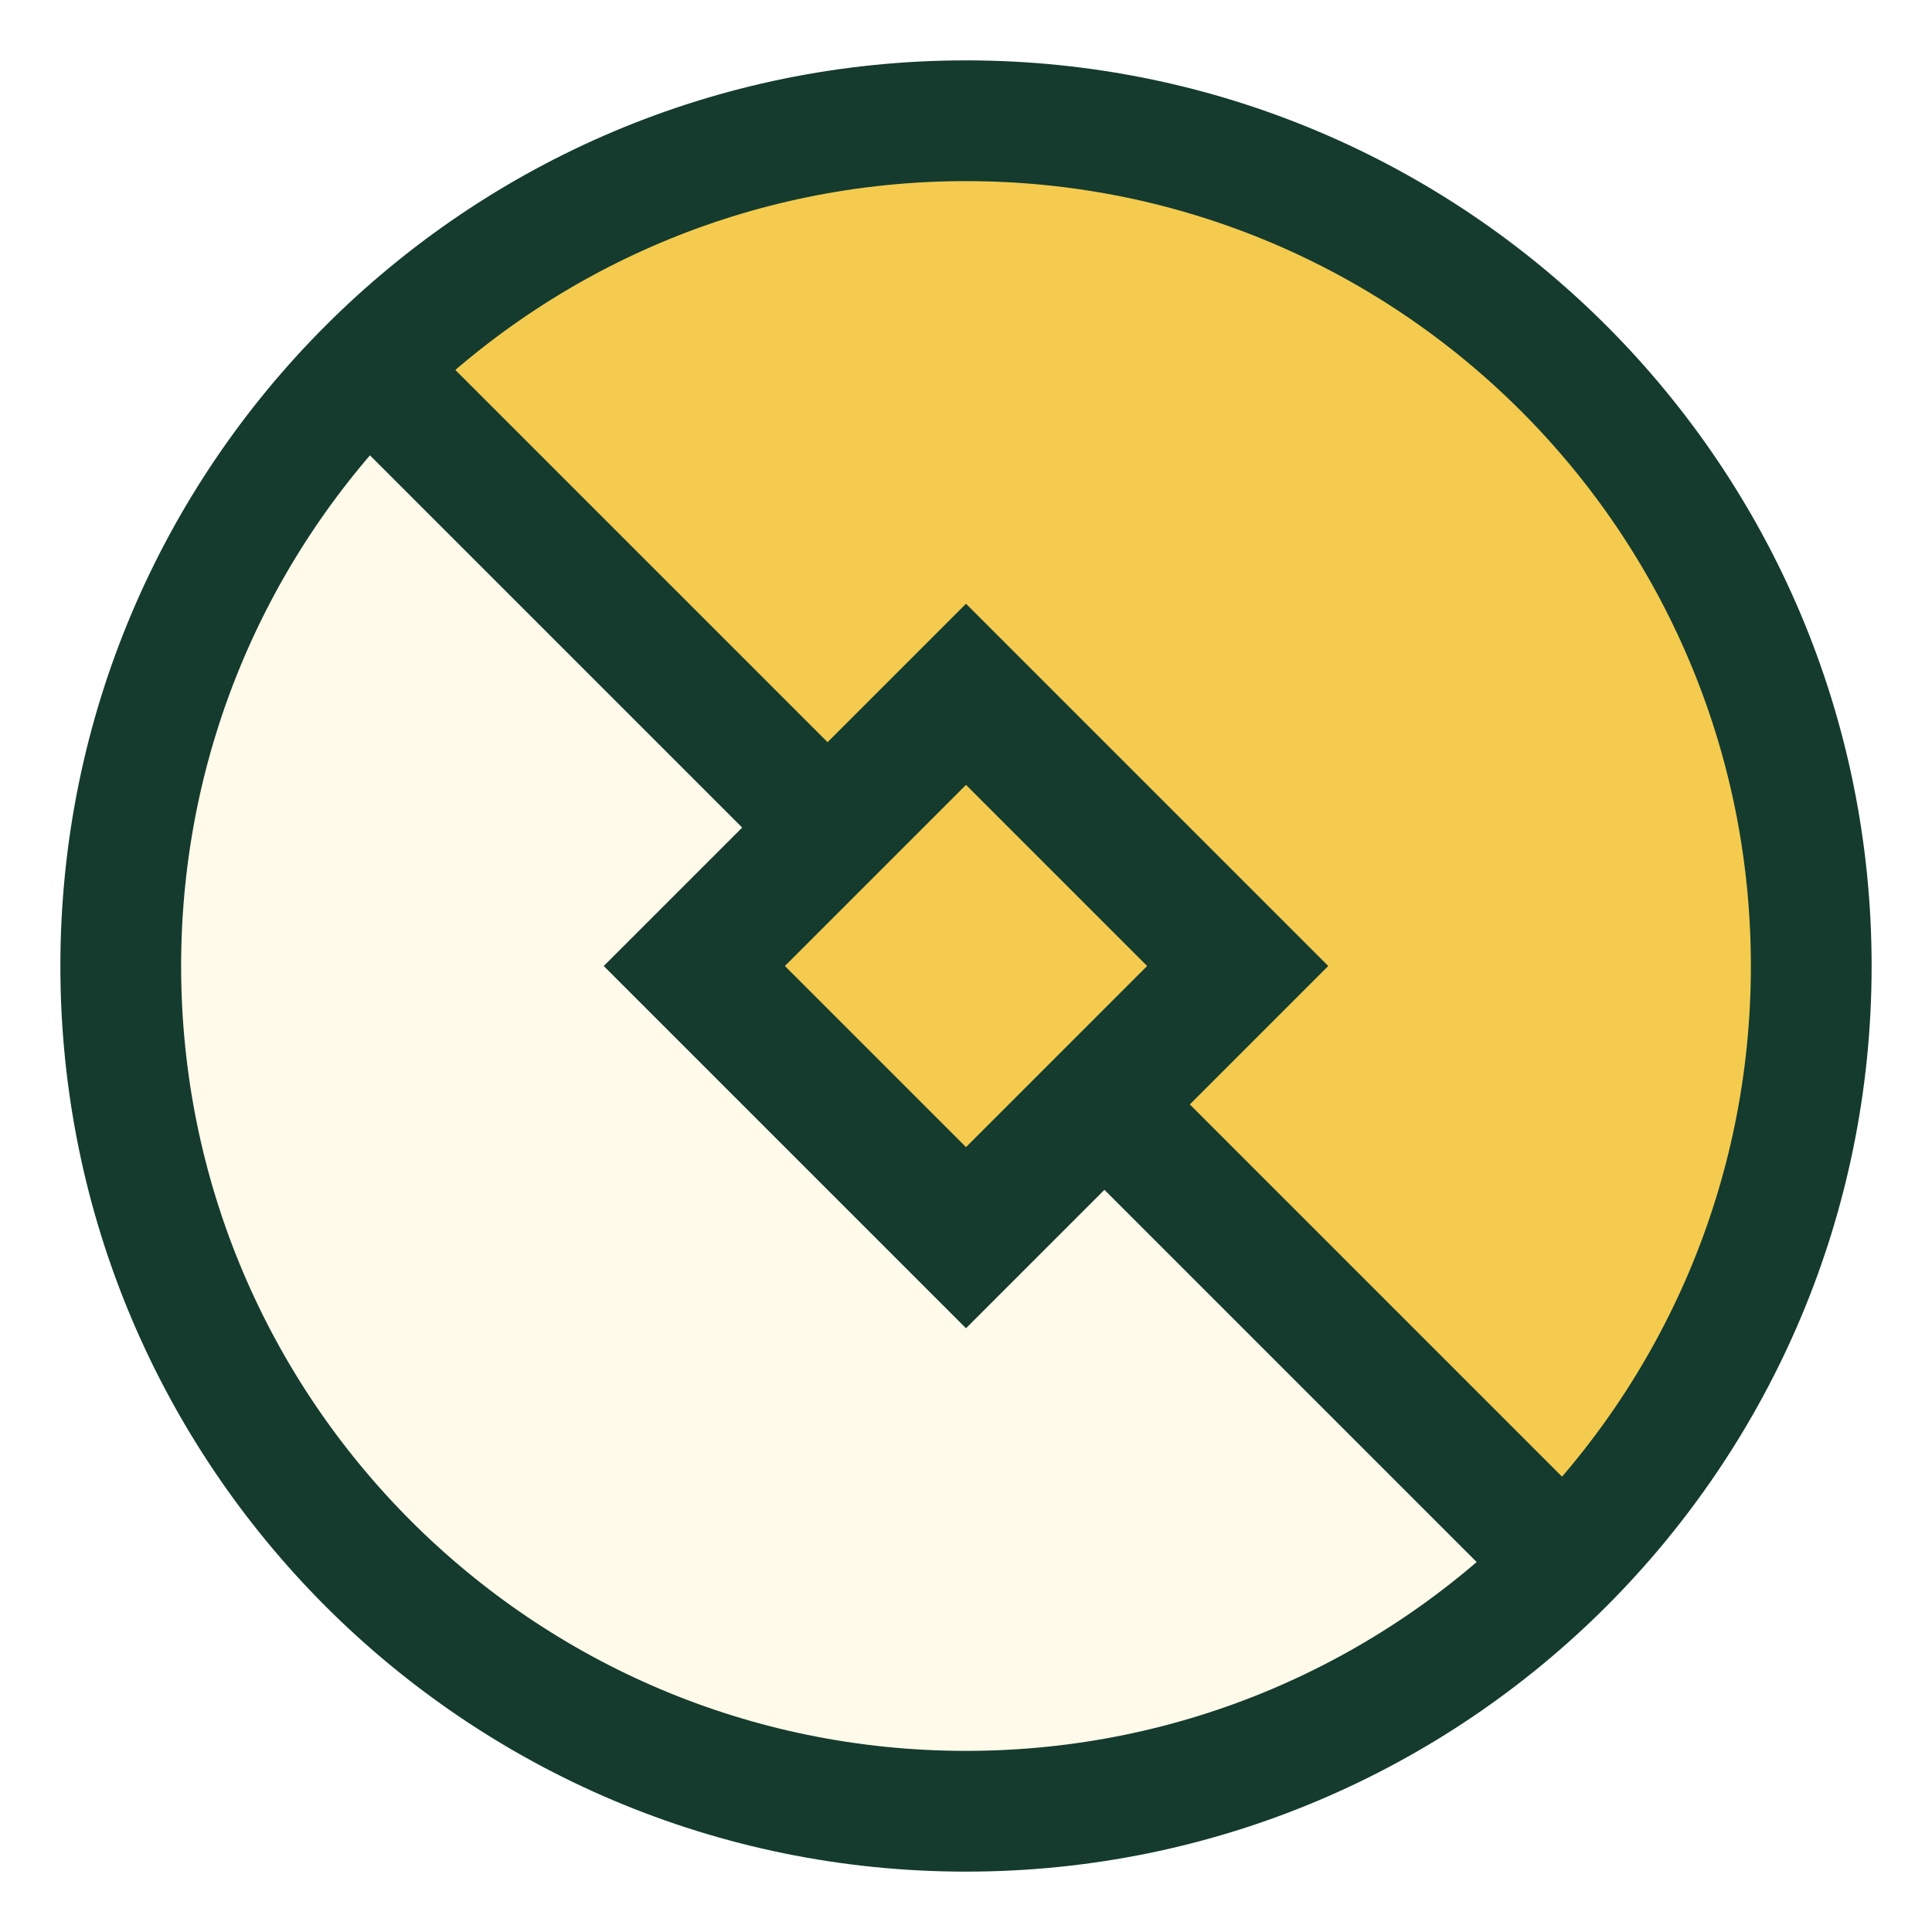
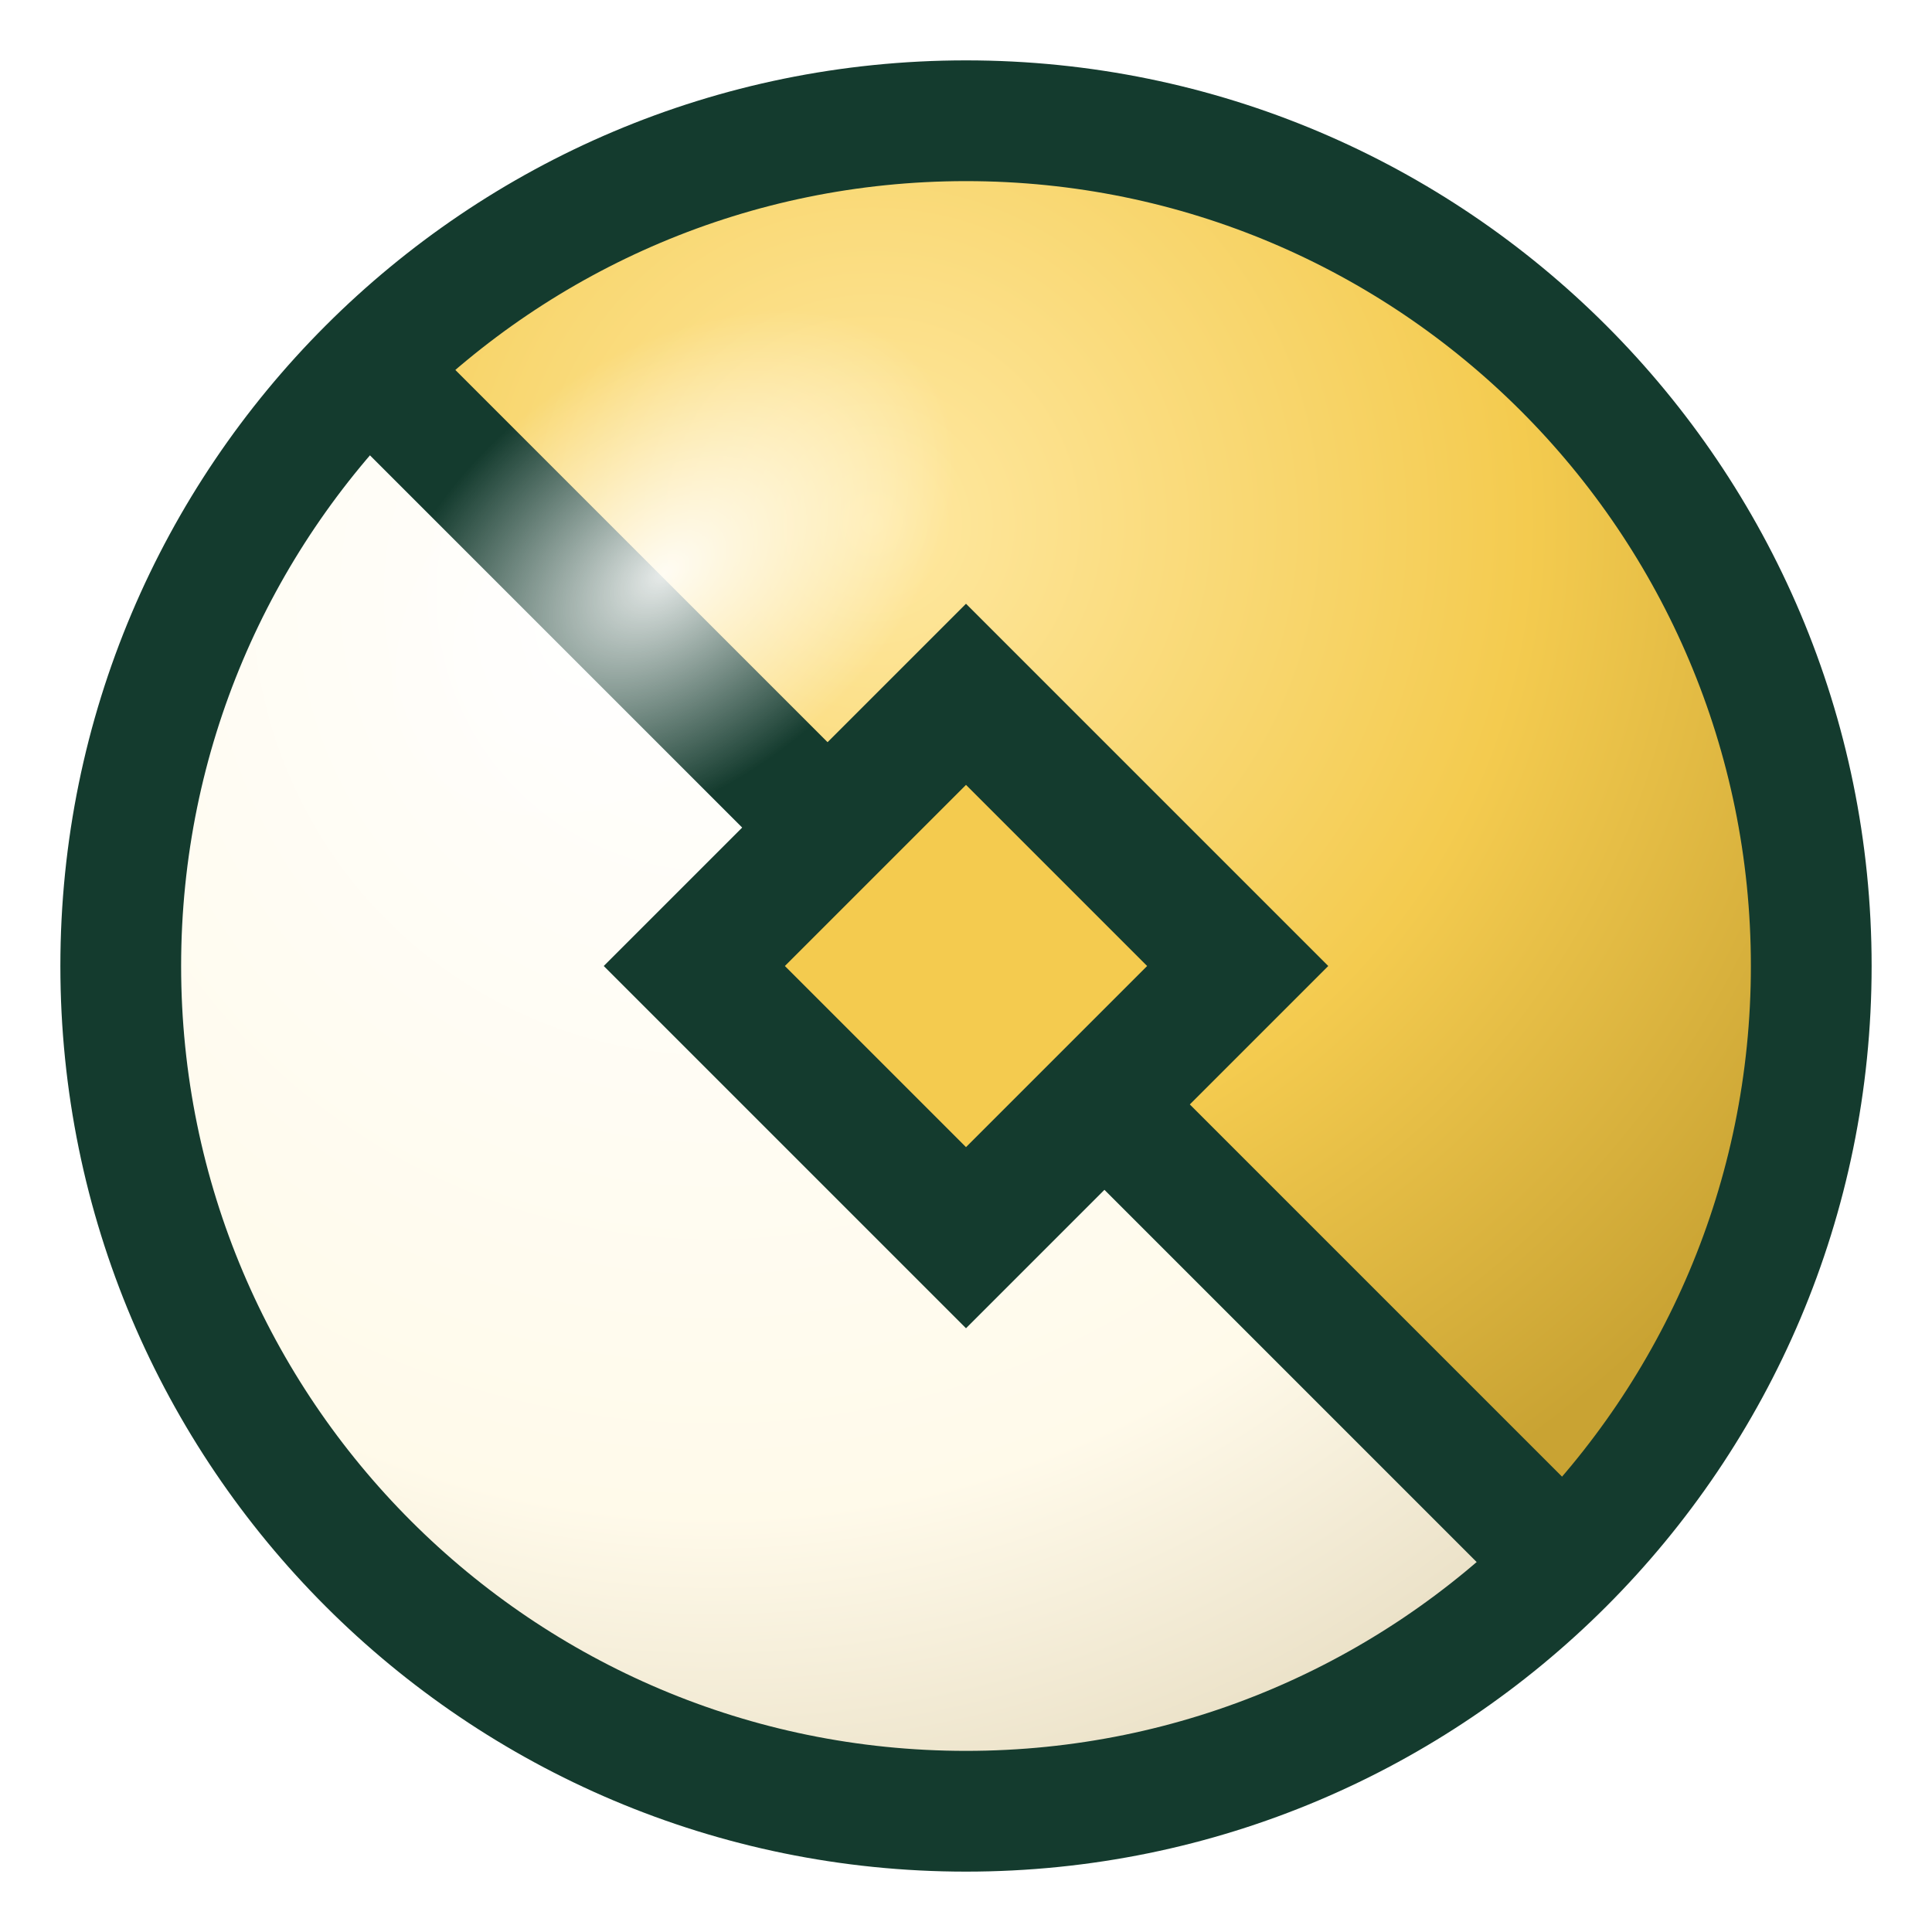
<svg xmlns="http://www.w3.org/2000/svg" viewBox="0 0 64 64">
-   <circle cx="32" cy="32" r="28" fill="#fffaea" />
-   <path d="M 12.20 12.20 A 28 28 0 0 1 51.80 51.80 Z" fill="#f4cb4f" />
+   <defs>
+     <radialGradient id="cima" cx="35%" cy="28%" r="78%">
+       <stop offset="0%" stop-color="#ffe9a3" />
+       <stop offset="58%" stop-color="#f4cb4f" />
+       <stop offset="100%" stop-color="#c9a333" />
+     </radialGradient>
+     <radialGradient id="baixo" cx="35%" cy="28%" r="88%">
+       <stop offset="0%" stop-color="#ffffff" />
+       <stop offset="62%" stop-color="#fffaea" />
+       <stop offset="100%" stop-color="#dccfae" />
+     </radialGradient>
+     <radialGradient id="brilho" cx="50%" cy="50%" r="50%">
+       <stop offset="0%" stop-color="#fff" stop-opacity="0.9" />
+       <stop offset="100%" stop-color="#fff" stop-opacity="0" />
+     </radialGradient>
+   </defs>
+   <circle cx="32" cy="32" r="28" fill="url(#baixo)" />
+   <path d="M 12.20 12.20 A 28 28 0 0 1 51.80 51.80 Z" fill="url(#cima)" />
  <line x1="12.20" y1="12.20" x2="51.80" y2="51.80" stroke="#143b2e" stroke-width="4" />
  <circle cx="32" cy="32" r="28" fill="none" stroke="#143b2e" stroke-width="4" />
  <path d="M 32 20 L 44 32 L 32 44 L 20 32 Z" fill="#143b2e" />
  <path d="M 32 26 L 38 32 L 32 38 L 26 32 Z" fill="#f4cb4f" />
+   <ellipse cx="22" cy="19" rx="11" ry="7" fill="url(#brilho)" transform="rotate(-38 22 19)" />
</svg>
